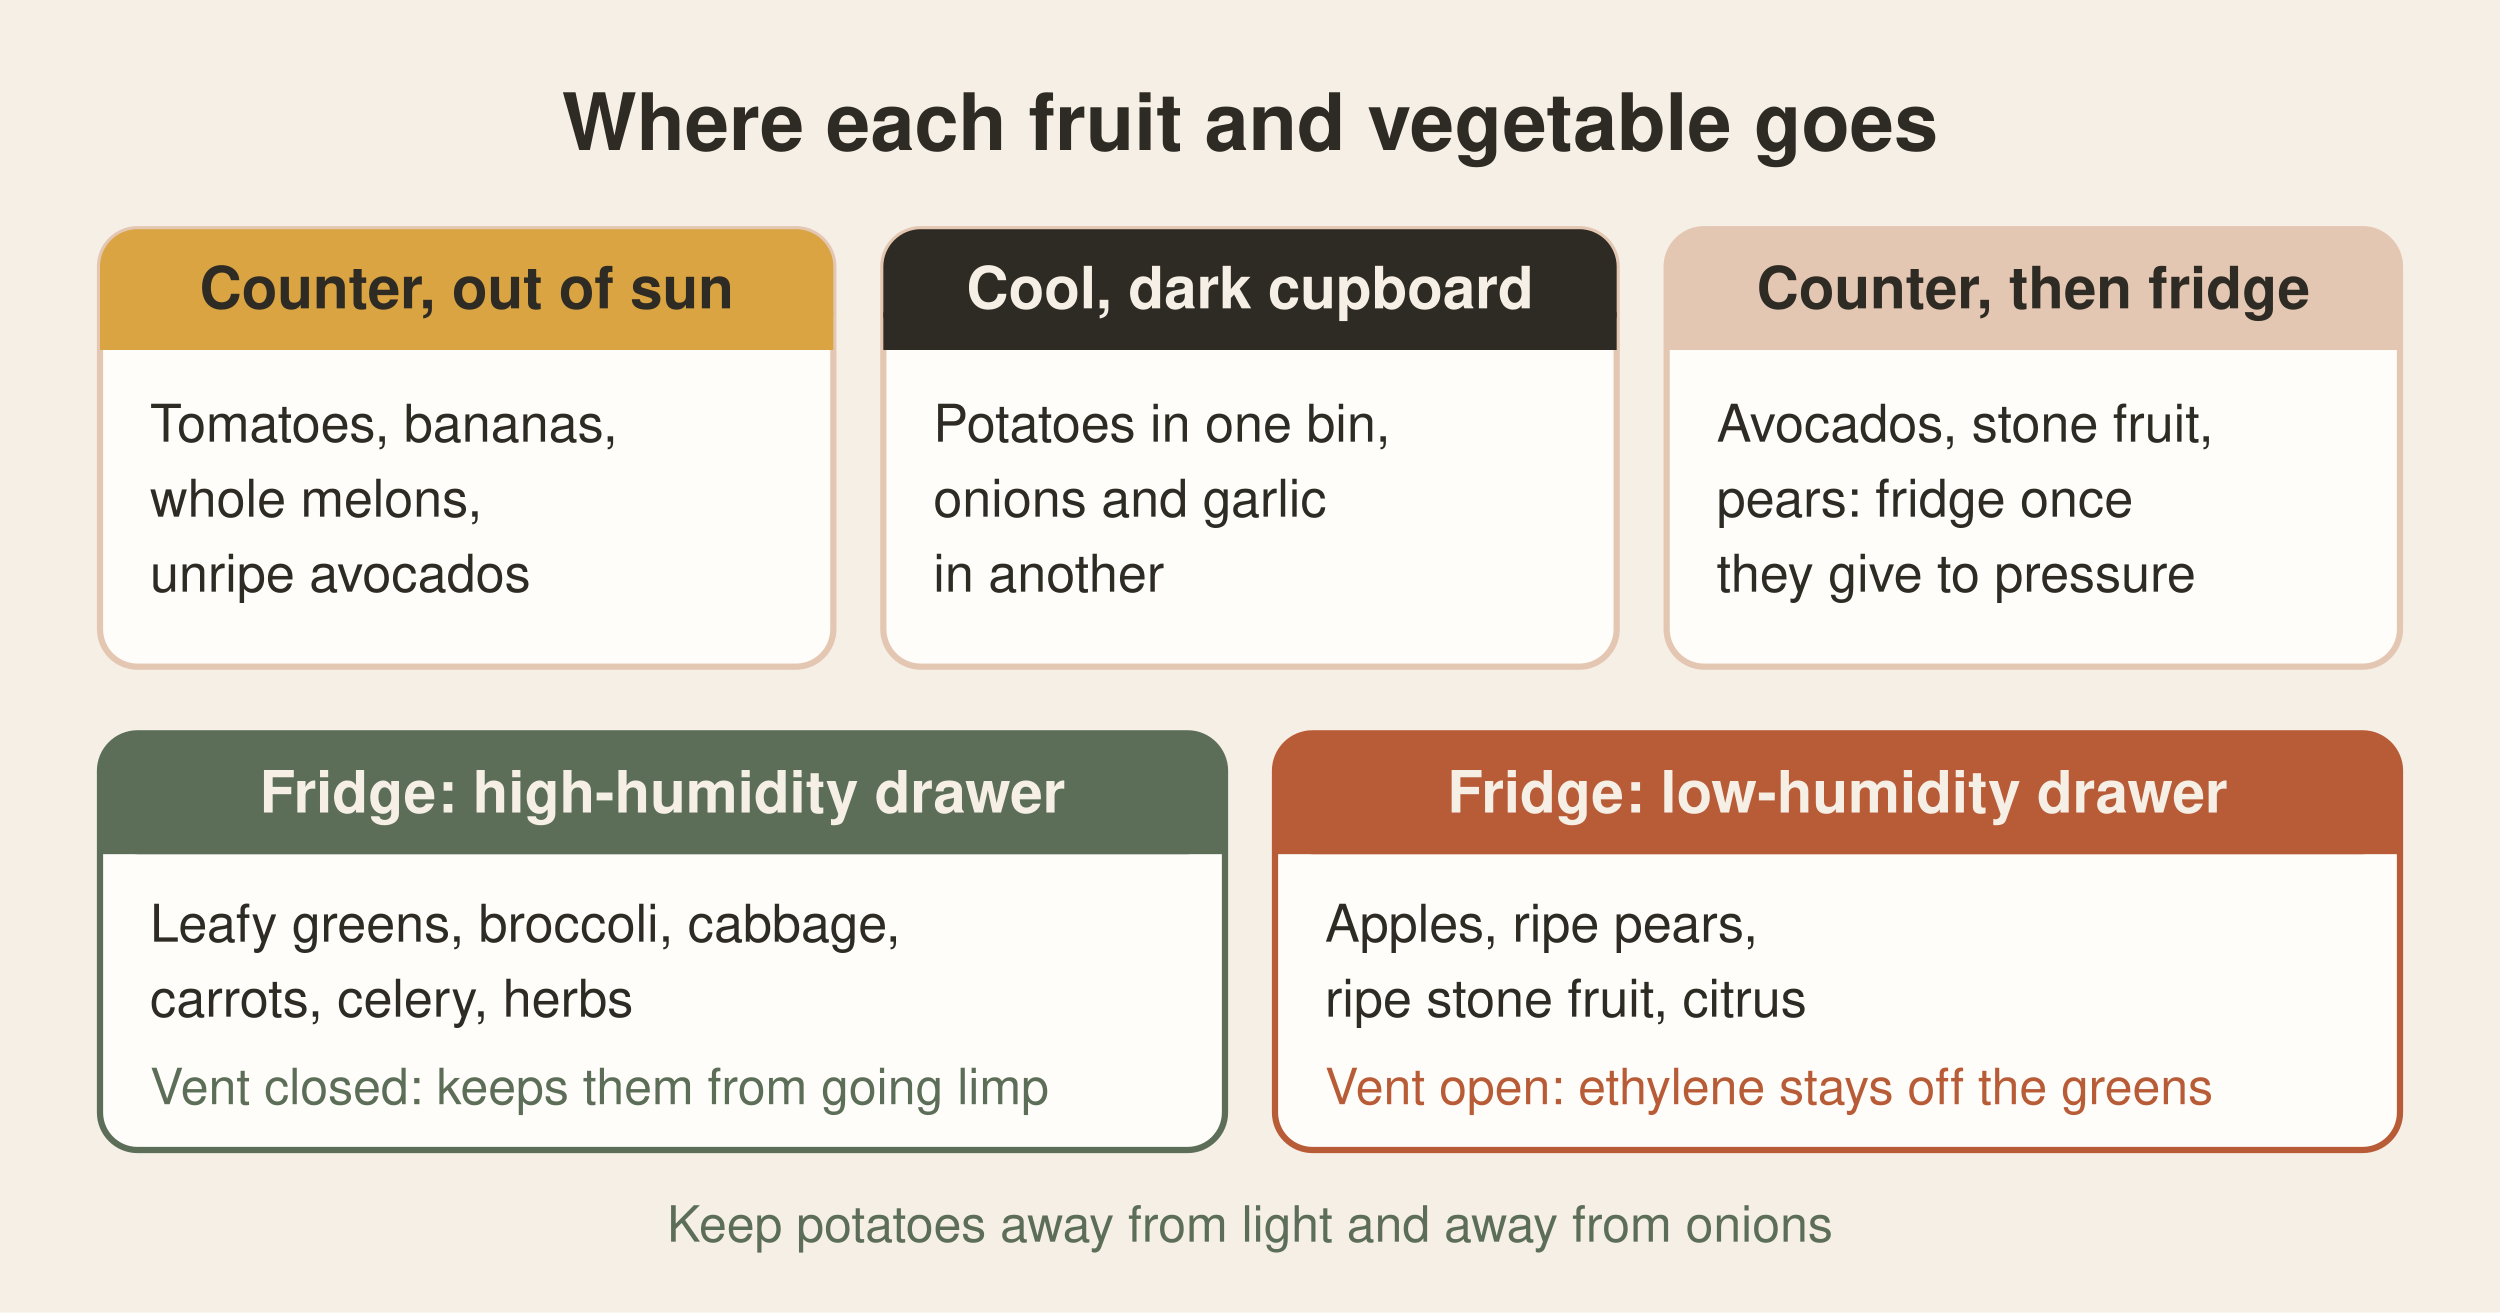
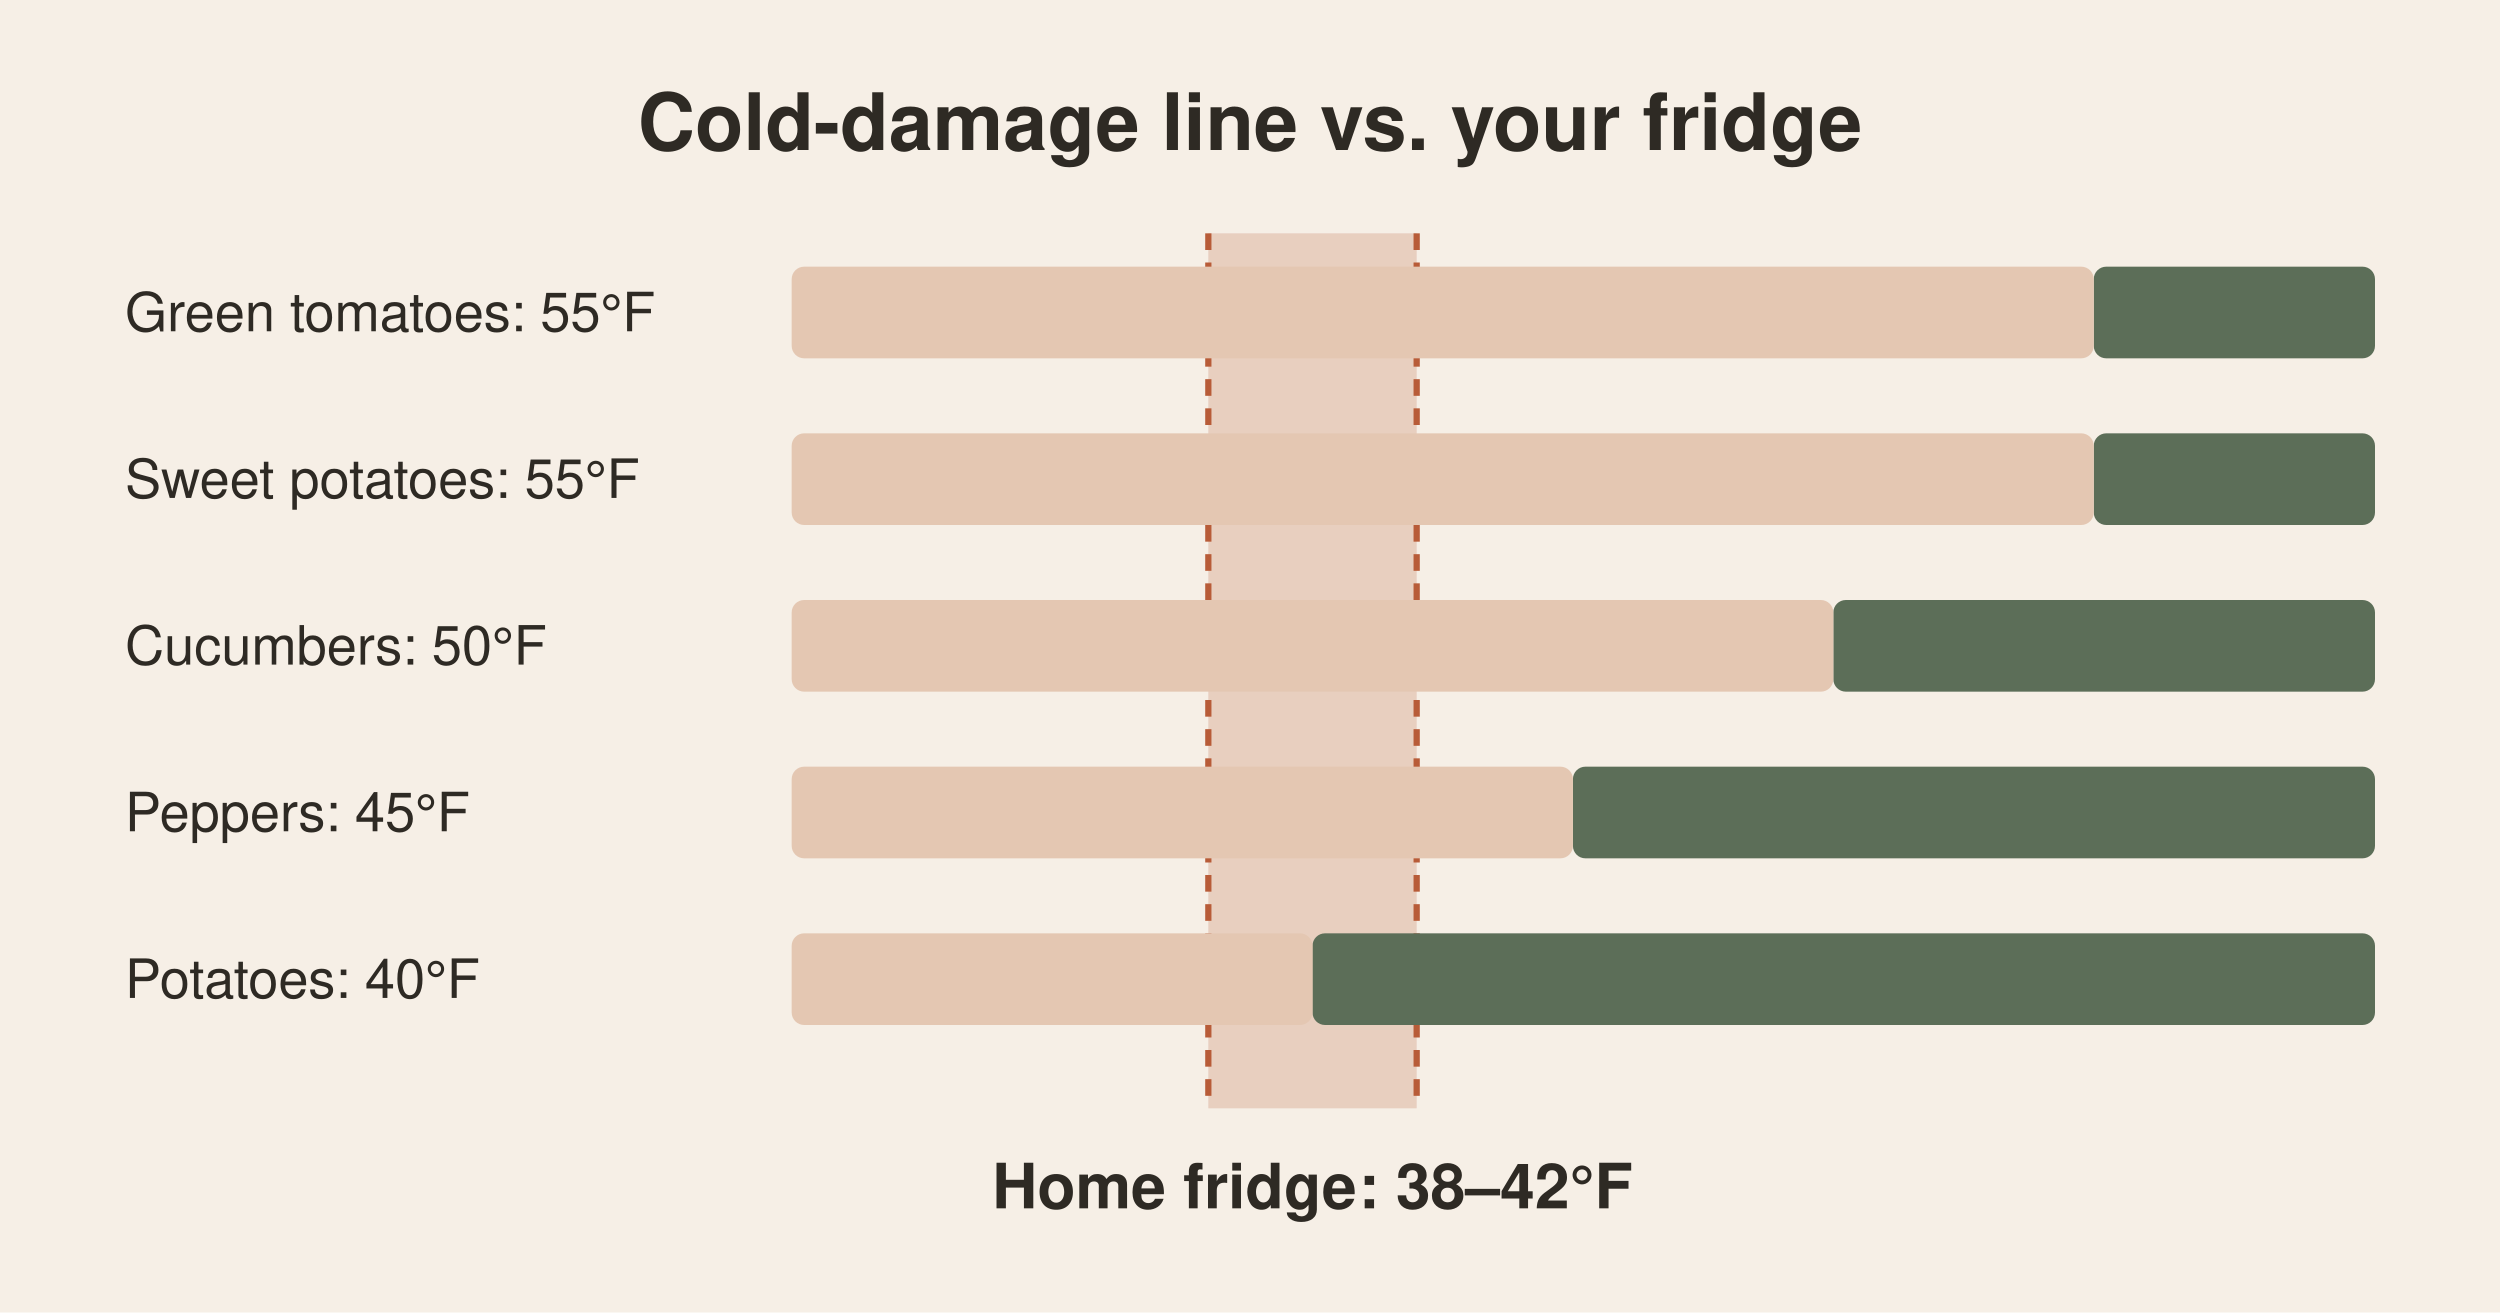
- <svg xmlns="http://www.w3.org/2000/svg" viewBox="0 0 1200 630" width="1200" height="630">
+ <svg xmlns="http://www.w3.org/2000/svg" viewBox="0 0 1200 630">
  <rect width="1200" height="630" fill="#F6EFE6" />
-   <text x="600" y="72" text-anchor="middle" font-family="Helvetica, Arial, sans-serif" font-size="38" font-weight="bold" fill="#2E2A24">Where each fruit and vegetable goes</text>
-   <g font-family="Helvetica, Arial, sans-serif" fill="#2E2A24">
-     <rect x="48" y="110" width="352" height="210" rx="18" fill="#FFFDF9" stroke="#E4C7B2" stroke-width="3" />
-     <rect x="48" y="110" width="352" height="58" rx="18" fill="#D9A441" />
-     <rect x="48" y="150" width="352" height="18" fill="#D9A441" />
-     <text x="224" y="148" text-anchor="middle" font-size="28" font-weight="bold">Counter, out of sun</text>
-     <text x="72" y="212" font-size="25">Tomatoes, bananas,</text>
-     <text x="72" y="248" font-size="25">whole melons,</text>
-     <text x="72" y="284" font-size="25">unripe avocados</text>
-     <rect x="424" y="110" width="352" height="210" rx="18" fill="#FFFDF9" stroke="#E4C7B2" stroke-width="3" />
-     <rect x="424" y="110" width="352" height="58" rx="18" fill="#2E2A24" />
-     <rect x="424" y="150" width="352" height="18" fill="#2E2A24" />
-     <text x="600" y="148" text-anchor="middle" font-size="28" font-weight="bold" fill="#F6EFE6">Cool, dark cupboard</text>
-     <text x="448" y="212" font-size="25">Potatoes in one bin,</text>
-     <text x="448" y="248" font-size="25">onions and garlic</text>
-     <text x="448" y="284" font-size="25">in another</text>
-     <rect x="800" y="110" width="352" height="210" rx="18" fill="#FFFDF9" stroke="#E4C7B2" stroke-width="3" />
-     <rect x="800" y="110" width="352" height="58" rx="18" fill="#E4C7B2" />
-     <rect x="800" y="150" width="352" height="18" fill="#E4C7B2" />
-     <text x="976" y="148" text-anchor="middle" font-size="28" font-weight="bold">Counter, then fridge</text>
-     <text x="824" y="212" font-size="25">Avocados, stone fruit,</text>
-     <text x="824" y="248" font-size="25">pears: fridge once</text>
-     <text x="824" y="284" font-size="25">they give to pressure</text>
+   <text x="600" y="72" font-family="Helvetica, Arial, sans-serif" font-size="38" font-weight="bold" fill="#2E2A24" text-anchor="middle">Cold-damage line vs. your fridge</text>
+   <rect x="580" y="112" width="100" height="420" fill="#B85C38" fill-opacity="0.22" />
+   <line x1="580" y1="112" x2="580" y2="532" stroke="#B85C38" stroke-width="3" stroke-dasharray="8 6" />
+   <line x1="680" y1="112" x2="680" y2="532" stroke="#B85C38" stroke-width="3" stroke-dasharray="8 6" />
+   <g fill="#5C6E58">
+     <rect x="1005" y="128" width="135" height="44" rx="6" />
+     <rect x="1005" y="208" width="135" height="44" rx="6" />
+     <rect x="880" y="288" width="260" height="44" rx="6" />
+     <rect x="755" y="368" width="385" height="44" rx="6" />
+     <rect x="630" y="448" width="510" height="44" rx="6" />
  </g>
-   <g font-family="Helvetica, Arial, sans-serif" fill="#2E2A24">
-     <rect x="48" y="352" width="540" height="200" rx="18" fill="#FFFDF9" stroke="#5C6E58" stroke-width="3" />
-     <rect x="48" y="352" width="540" height="58" rx="18" fill="#5C6E58" />
-     <rect x="48" y="392" width="540" height="18" fill="#5C6E58" />
-     <text x="318" y="390" text-anchor="middle" font-size="28" font-weight="bold" fill="#F6EFE6">Fridge: high-humidity drawer</text>
-     <text x="72" y="452" font-size="25">Leafy greens, broccoli, cabbage,</text>
-     <text x="72" y="488" font-size="25">carrots, celery, herbs</text>
-     <text x="72" y="530" font-size="24" fill="#5C6E58">Vent closed: keeps them from going limp</text>
-     <rect x="612" y="352" width="540" height="200" rx="18" fill="#FFFDF9" stroke="#B85C38" stroke-width="3" />
-     <rect x="612" y="352" width="540" height="58" rx="18" fill="#B85C38" />
-     <rect x="612" y="392" width="540" height="18" fill="#B85C38" />
-     <text x="882" y="390" text-anchor="middle" font-size="28" font-weight="bold" fill="#F6EFE6">Fridge: low-humidity drawer</text>
-     <text x="636" y="452" font-size="25">Apples, ripe pears,</text>
-     <text x="636" y="488" font-size="25">ripe stone fruit, citrus</text>
-     <text x="636" y="530" font-size="24" fill="#B85C38">Vent open: ethylene stays off the greens</text>
+   <g fill="#E4C7B2">
+     <rect x="380" y="128" width="625" height="44" rx="6" />
+     <rect x="380" y="208" width="625" height="44" rx="6" />
+     <rect x="380" y="288" width="500" height="44" rx="6" />
+     <rect x="380" y="368" width="375" height="44" rx="6" />
+     <rect x="380" y="448" width="250" height="44" rx="6" />
  </g>
-   <text x="600" y="596" text-anchor="middle" font-family="Helvetica, Arial, sans-serif" font-size="24" fill="#5C6E58">Keep potatoes away from light and away from onions</text>
+   <g font-family="Helvetica, Arial, sans-serif" font-size="26" fill="#2E2A24">
+     <text x="60" y="159">Green tomatoes: 55°F</text>
+     <text x="60" y="239">Sweet potatoes: 55°F</text>
+     <text x="60" y="319">Cucumbers: 50°F</text>
+     <text x="60" y="399">Peppers: 45°F</text>
+     <text x="60" y="479">Potatoes: 40°F</text>
+     <text x="630" y="580" text-anchor="middle" font-size="30" font-weight="bold">Home fridge: 38–42°F</text>
+   </g>
</svg>
